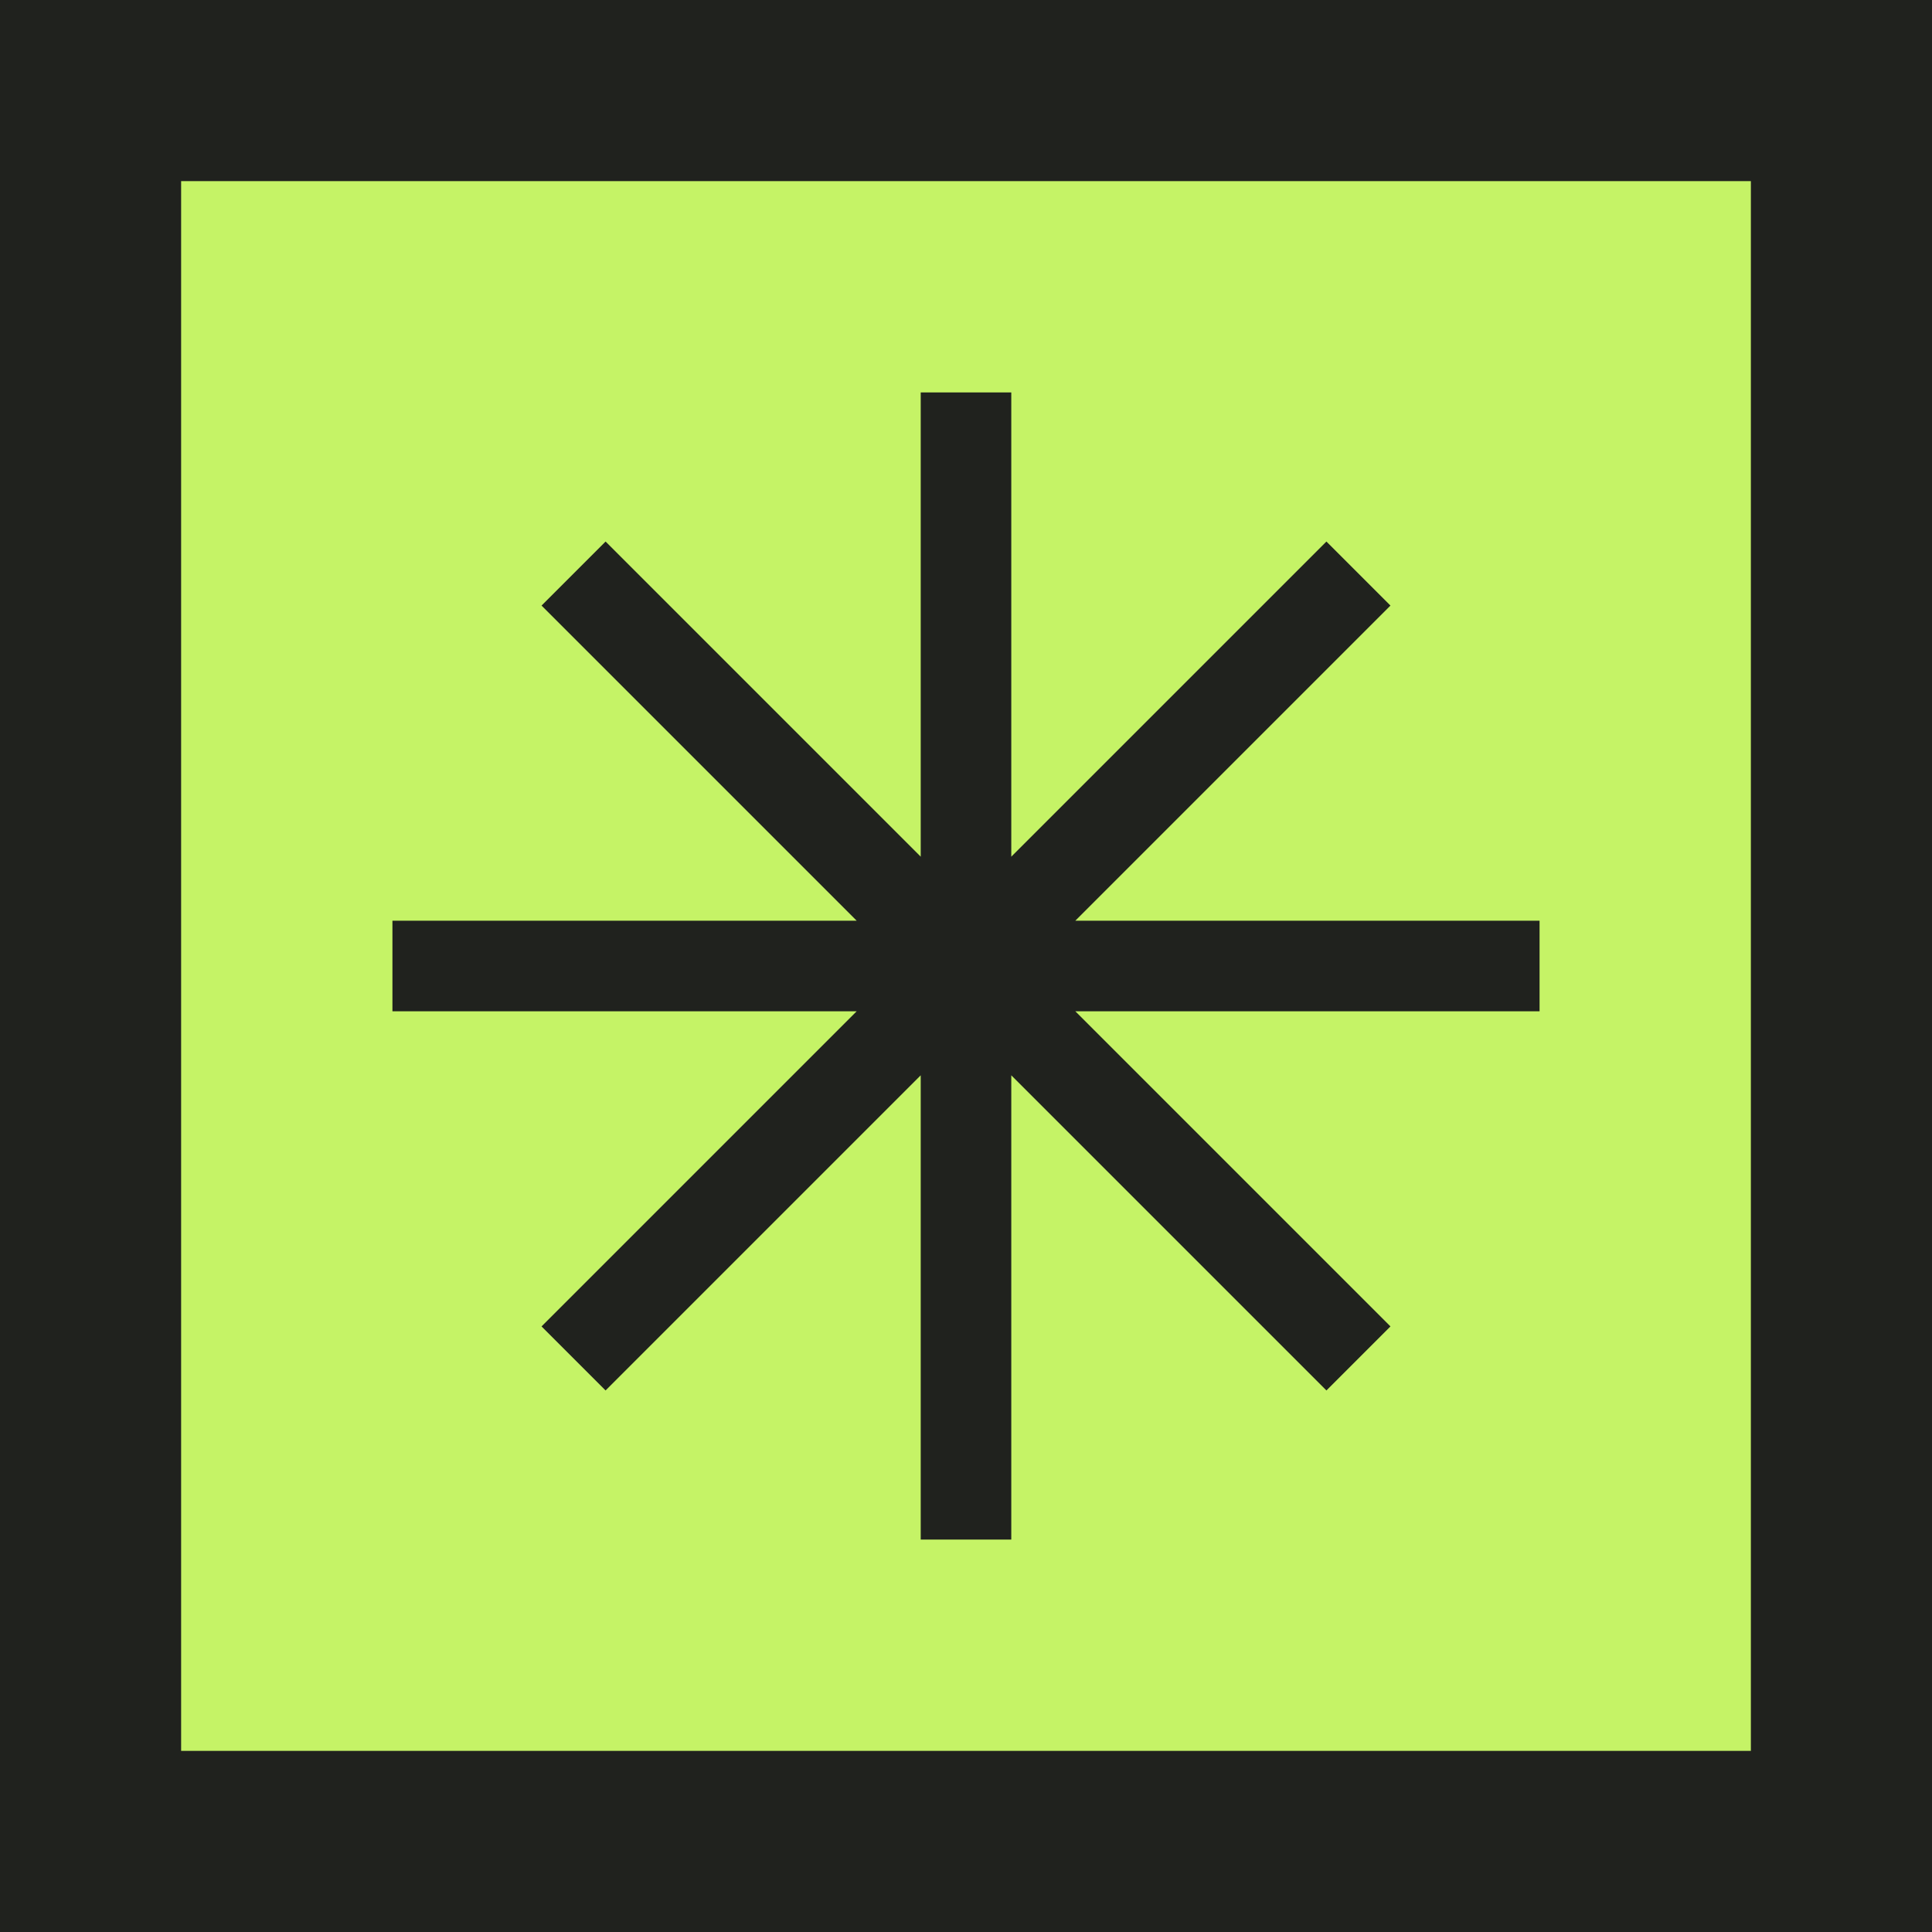
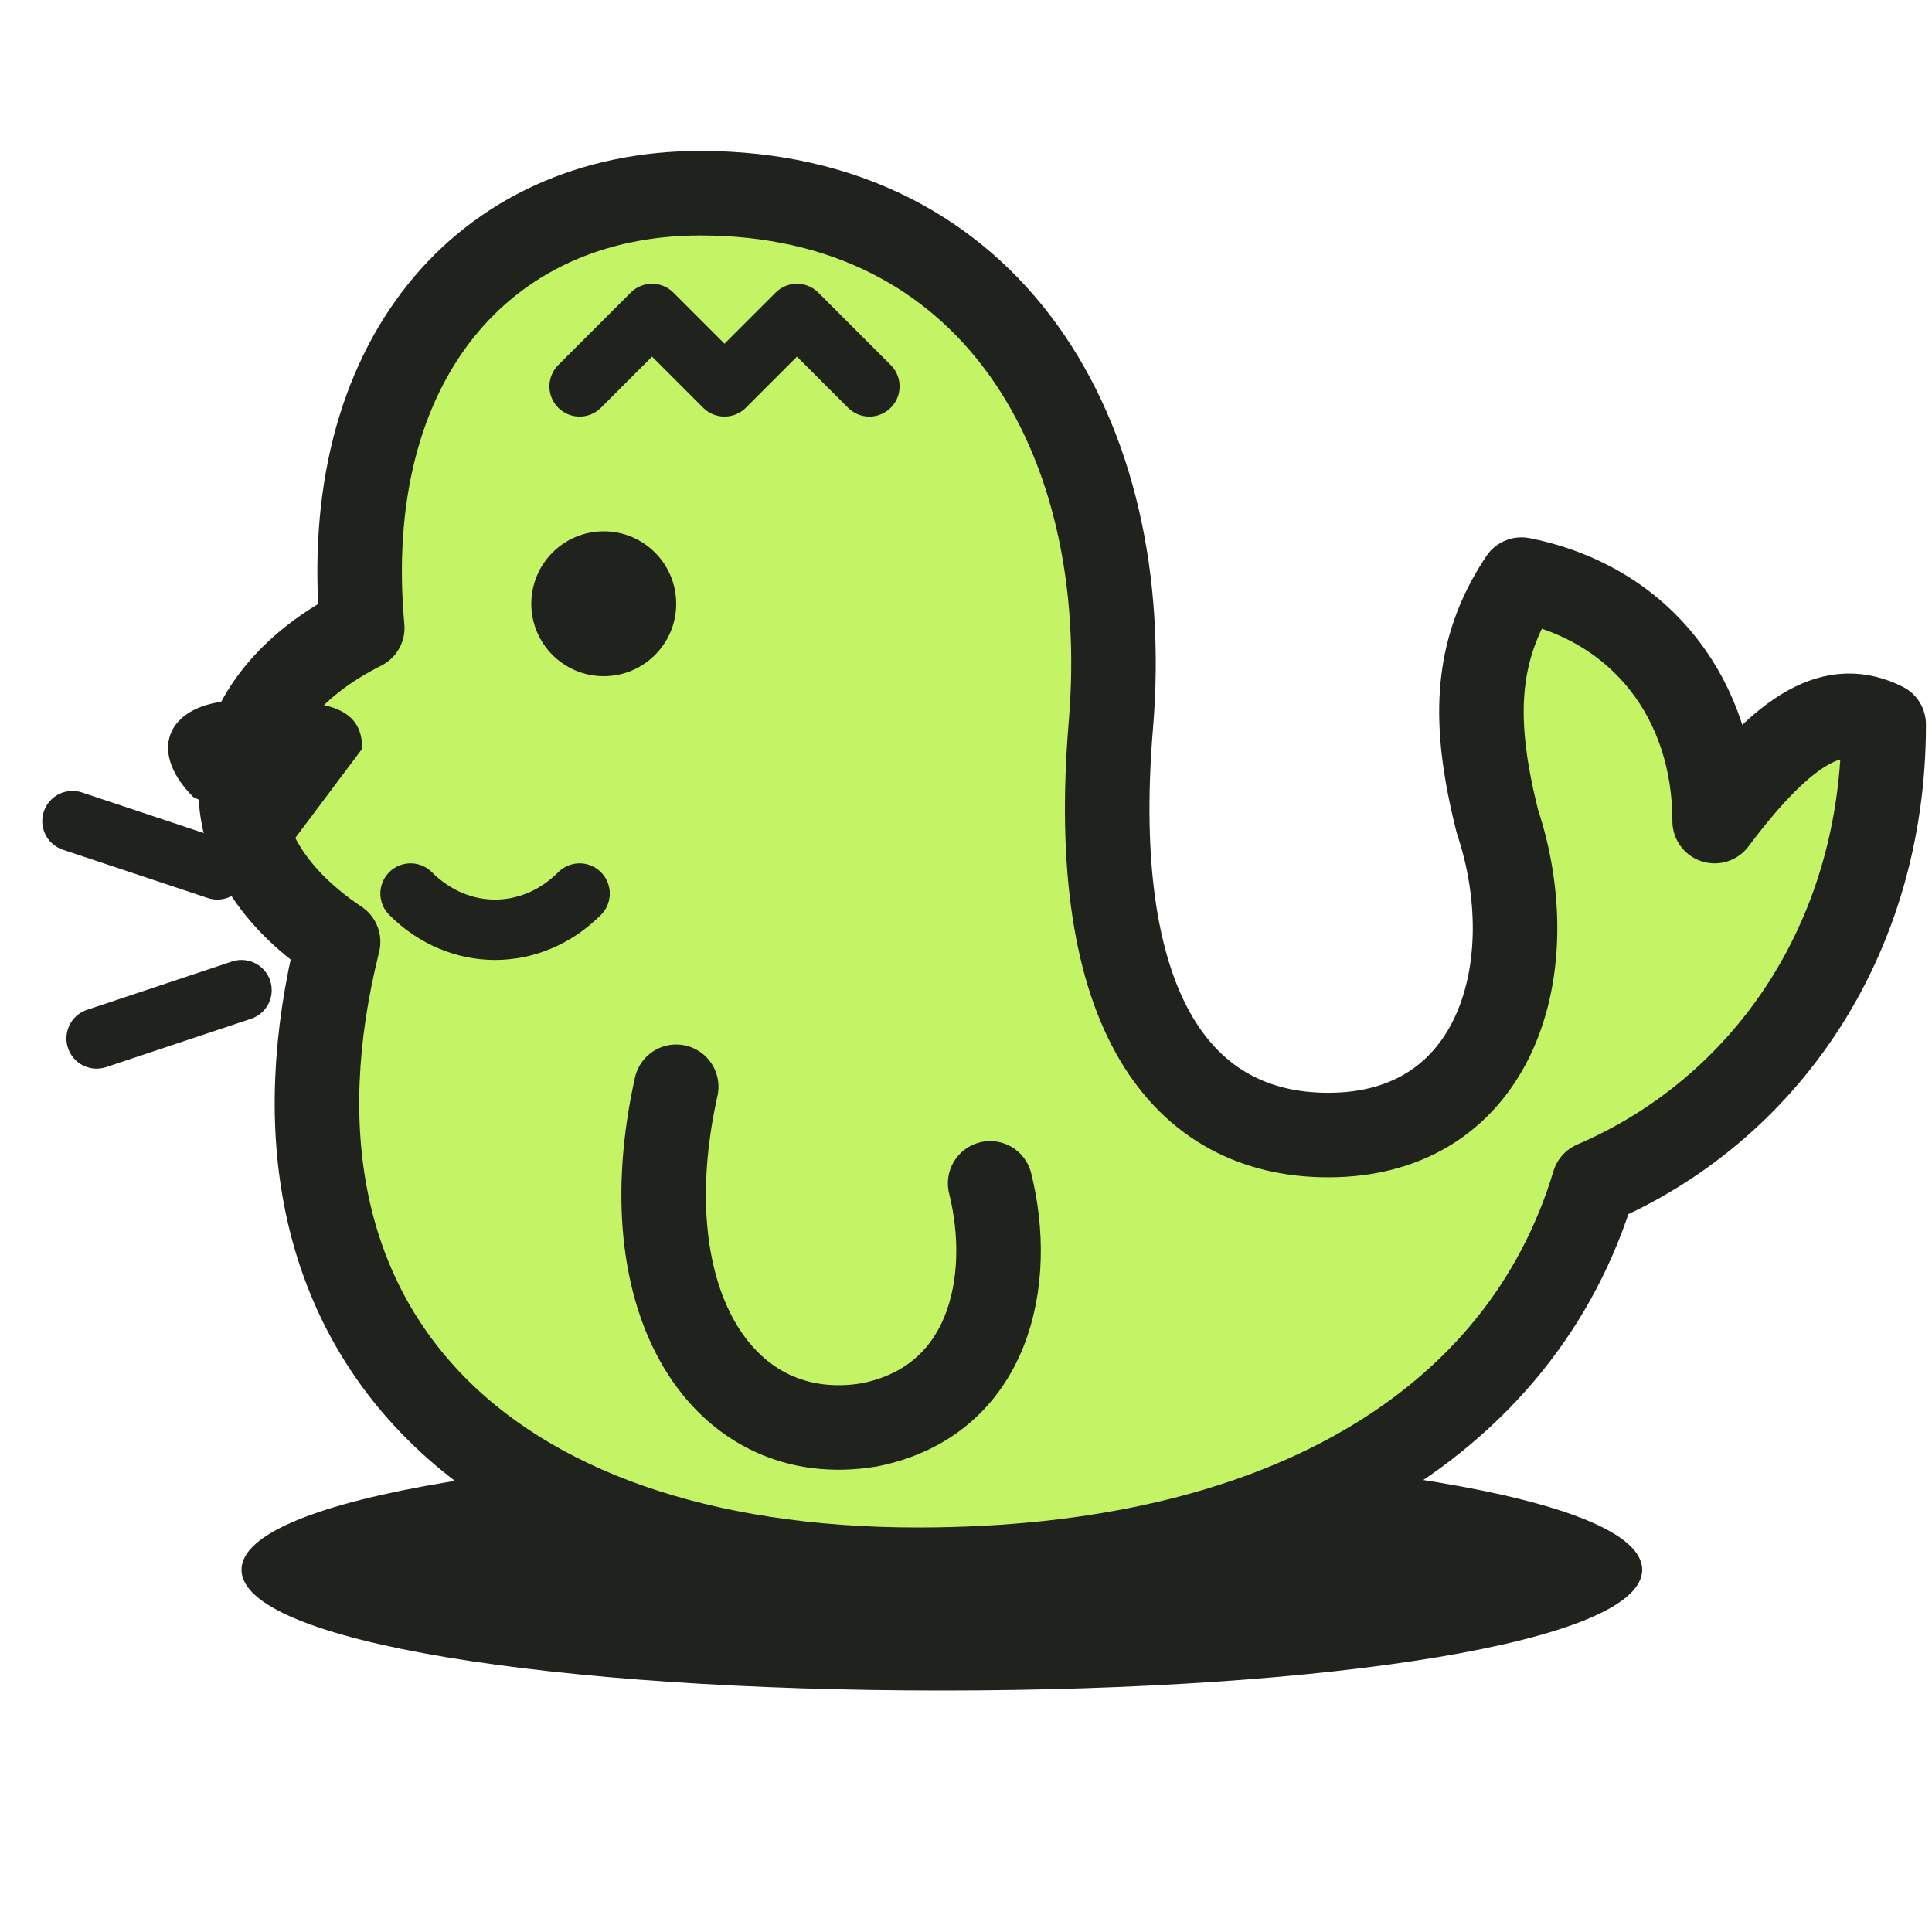
- <svg xmlns="http://www.w3.org/2000/svg" viewBox="0 0 64 64">
-   <path fill="#c5f366" stroke="#20221e" stroke-width="6" d="M3 3h58v58H3z" />
-   <g stroke="#20221e" stroke-width="3">
-     <path d="M32 13v38M13 32h38M19 19l26 26M19 45l26-26" />
+ <svg xmlns="http://www.w3.org/2000/svg" viewBox="0 0 80 80">
+   <g stroke="#20221e" stroke-width="3.5" stroke-linecap="round" stroke-linejoin="round">
+     <path fill="#20221e" stroke="none" d="M10 65c0-3 13-5 29-5s29 2 29 5-13 5-29 5-29-2-29-5Z" />
+     <path fill="#c5f366" d="M14 39C8 35 9 29 15 26c-1-11 5-18 14-18 12 0 18 10 17 22-1 12 3 17 9 17 7 0 9-7 7-13-1-4-1-7 1-10 5 1 8 5 8 10 3-4 5-5 7-4 0 9-5 16-12 19-3 10-13 16-28 16-18 0-28-10-24-26Z" />
+     <path fill="none" d="M28 45c-2 9 2 15 8 14 5-1 6-6 5-10" />
+     <path fill="none" stroke-width="2.5" d="m9 36-6-2m7 7-6 2" />
  </g>
+   <circle cx="25" cy="25" r="3" fill="#20221e" />
+   <path fill="#20221e" d="M10 29c-3 0-4 2-2 4l4 2 3-4c0-2-2-2-5-2Z" />
+   <path fill="none" stroke="#20221e" stroke-width="2.5" stroke-linecap="round" d="M17 37c2 2 5 2 7 0" />
+   <path fill="none" stroke="#20221e" stroke-width="2.5" stroke-linecap="round" stroke-linejoin="round" d="m24 16 3-3 3 3 3-3 3 3" />
</svg>
